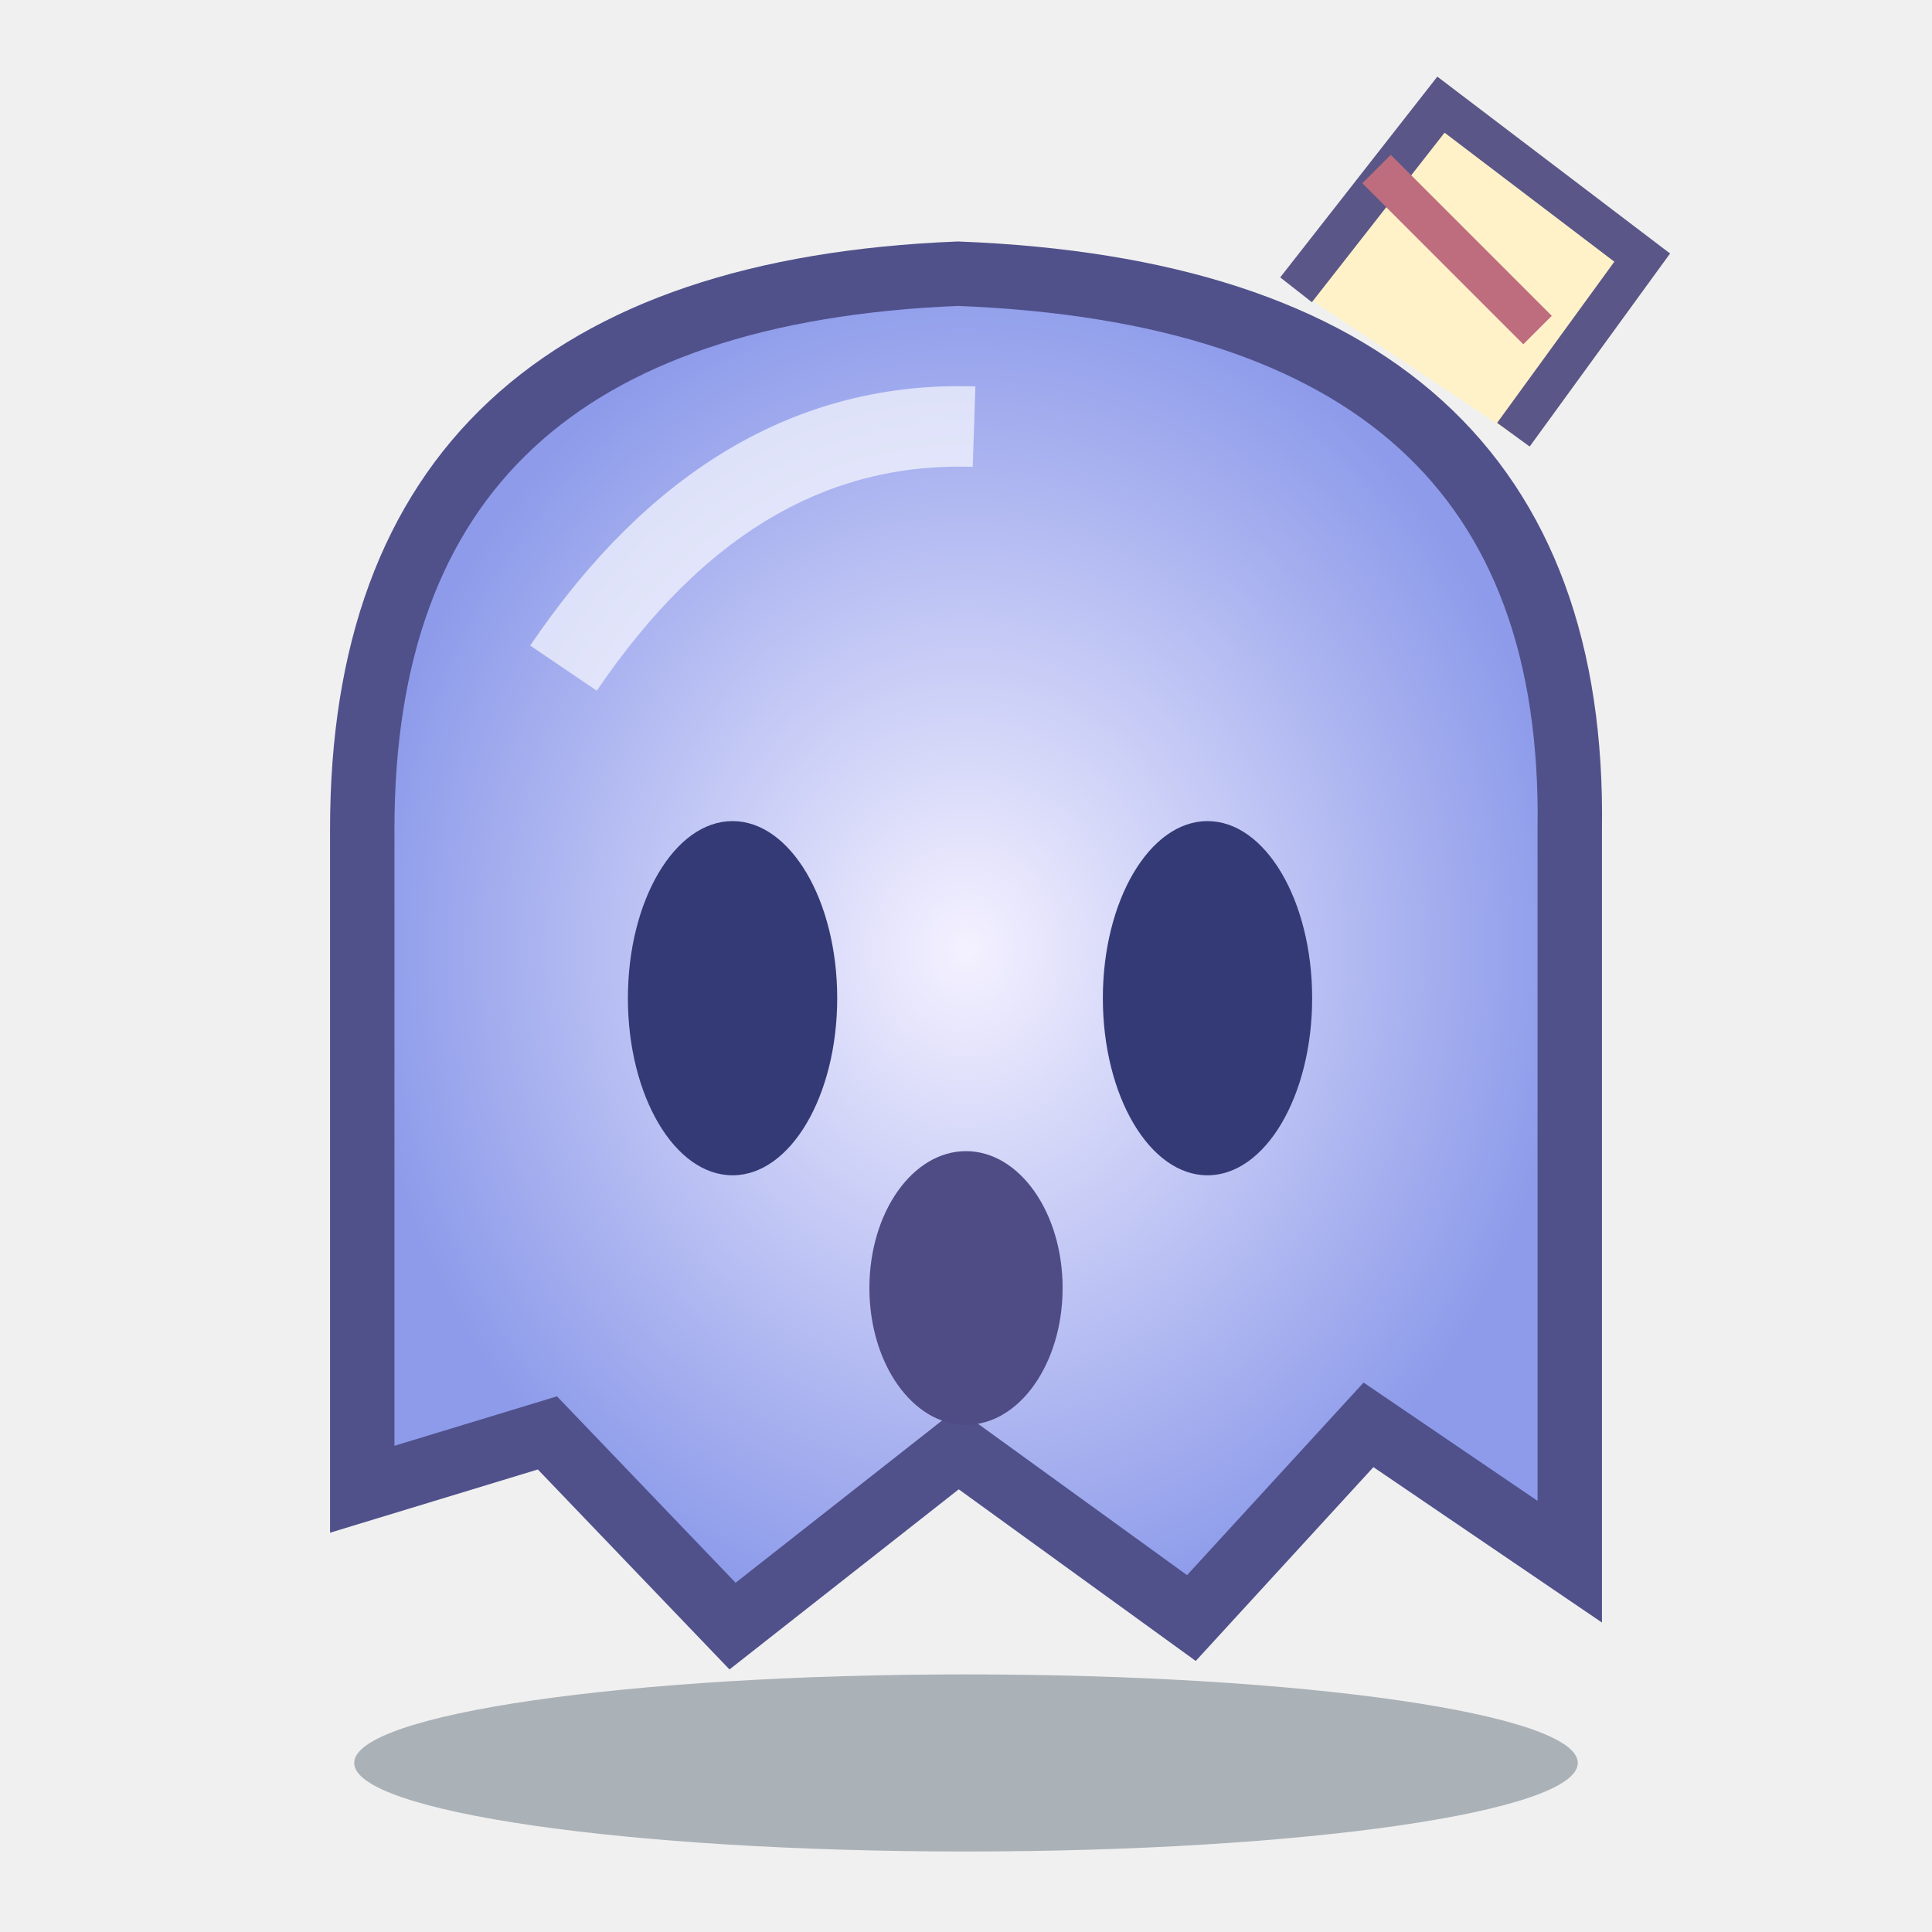
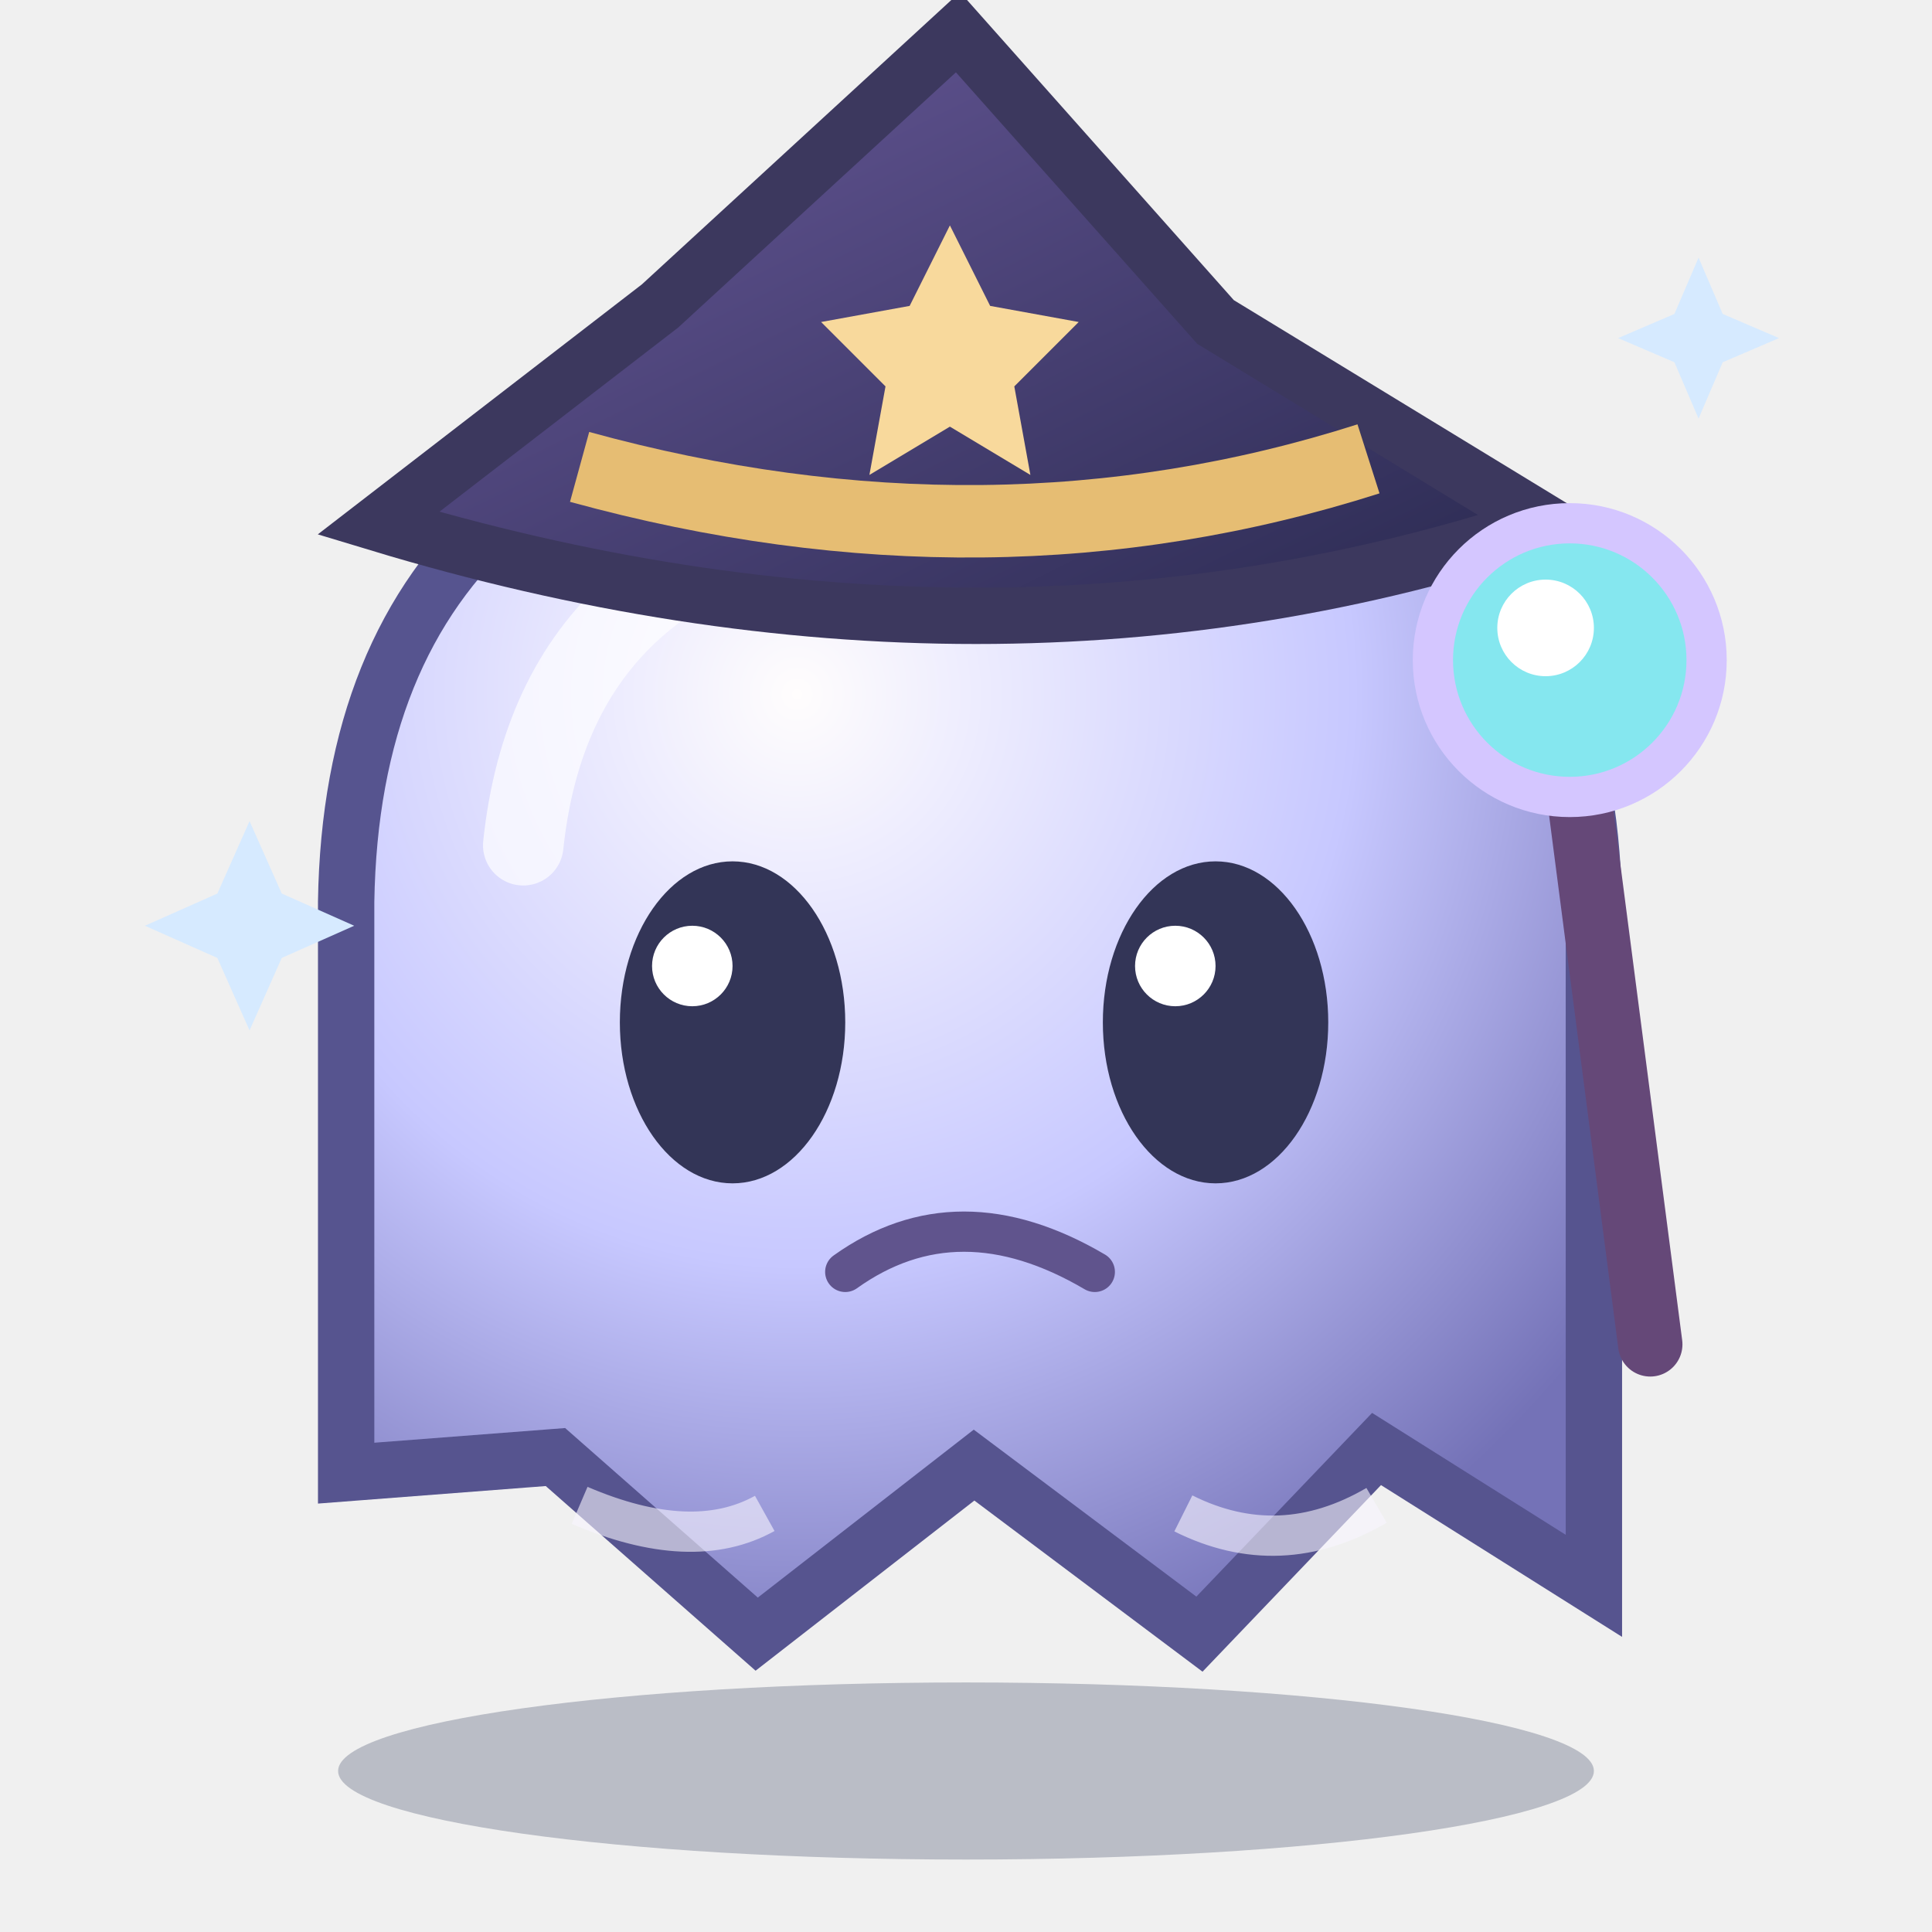
- <svg xmlns="http://www.w3.org/2000/svg" viewBox="0 0 240 240">
+ <svg xmlns="http://www.w3.org/2000/svg" viewBox="0 0 240 240" role="img" aria-label="幽靈魔法師">
  <defs>
-     <radialGradient id="g">
-       <stop stop-color="#f4f1ff" />
-       <stop offset="1" stop-color="#8d9bea" />
+     <radialGradient id="spirit" cx=".36" cy=".26" r=".82">
+       <stop stop-color="#fffdfd" />
+       <stop offset=".55" stop-color="#c7c8ff" />
+       <stop offset="1" stop-color="#7472b7" />
    </radialGradient>
+     <linearGradient id="hat" x2="1" y2="1">
+       <stop stop-color="#6b5b9d" />
+       <stop offset="1" stop-color="#29294f" />
+     </linearGradient>
  </defs>
-   <ellipse cx="120" cy="219" rx="76" ry="11" fill="#081d31" opacity=".3" />
-   <path d="M45 185V103Q45 37 119 34Q196 37 195 103V194l-25-17-22 24-29-21-28 22-23-24Z" fill="url(#g)" stroke="#50518b" stroke-width="8" />
-   <path d="M70 83Q91 52 121 53" stroke="#fff" stroke-width="10" fill="none" opacity=".65" />
-   <ellipse cx="91" cy="124" rx="13" ry="22" fill="#333a75" />
-   <ellipse cx="150" cy="124" rx="13" ry="22" fill="#333a75" />
-   <ellipse cx="120" cy="160" rx="12" ry="17" fill="#4e4b85" />
-   <path d="M161 36l18-23 25 19-16 22" fill="#fff2c9" stroke="#5a5687" stroke-width="5" />
-   <path d="M171 21l20 20" stroke="#bd6d7e" stroke-width="5" />
+   <ellipse cx="120" cy="220" rx="78" ry="11" fill="#172446" opacity=".25" />
+   <path d="M43 183V112Q44 49 119 45Q198 49 198 114V197l-27-17-22 23-28-21-27 21-25-22Z" fill="url(#spirit)" stroke="#56548f" stroke-width="7" />
+   <path d="M65 105Q69 67 112 63" fill="none" stroke="#fff" stroke-width="10" opacity=".68" stroke-linecap="round" />
+   <ellipse cx="91" cy="127" rx="14" ry="20" fill="#333557" />
+   <ellipse cx="151" cy="127" rx="14" ry="20" fill="#333557" />
+   <circle cx="86" cy="120" r="5" fill="#fff" />
+   <circle cx="146" cy="120" r="5" fill="#fff" />
+   <path d="M105 158Q119 148 136 158" fill="none" stroke="#60548d" stroke-width="5" stroke-linecap="round" />
+   <path d="M47 65 82 38 119 4 151 40 192 65Q123 88 47 65Z" fill="url(#hat)" stroke="#3c385e" stroke-width="7" />
+   <path d="M72 58Q123 72 170 57" fill="none" stroke="#e6bd73" stroke-width="9" />
+   <path d="m118 28 5 10 11 2-8 8 2 11-10-6-10 6 2-11-8-8 11-2Z" fill="#f8d99c" />
+   <path d="M195 90 205 167" stroke="#654878" stroke-width="8" stroke-linecap="round" />
+   <circle cx="195" cy="82" r="17" fill="#85e7ef" stroke="#d4c6ff" stroke-width="5" />
+   <circle cx="192" cy="78" r="6" fill="#fff" />
+   <path d="m27 111 4-9 4 9 9 4-9 4-4 9-4-9-9-4ZM208 39l3-7 3 7 7 3-7 3-3 7-3-7-7-3Z" fill="#d6eaff" />
+   <path d="M72 187Q86 193 95 188m52 0q12 6 24-1" stroke="#f8f5ff" stroke-width="5" fill="none" opacity=".6" />
</svg>
